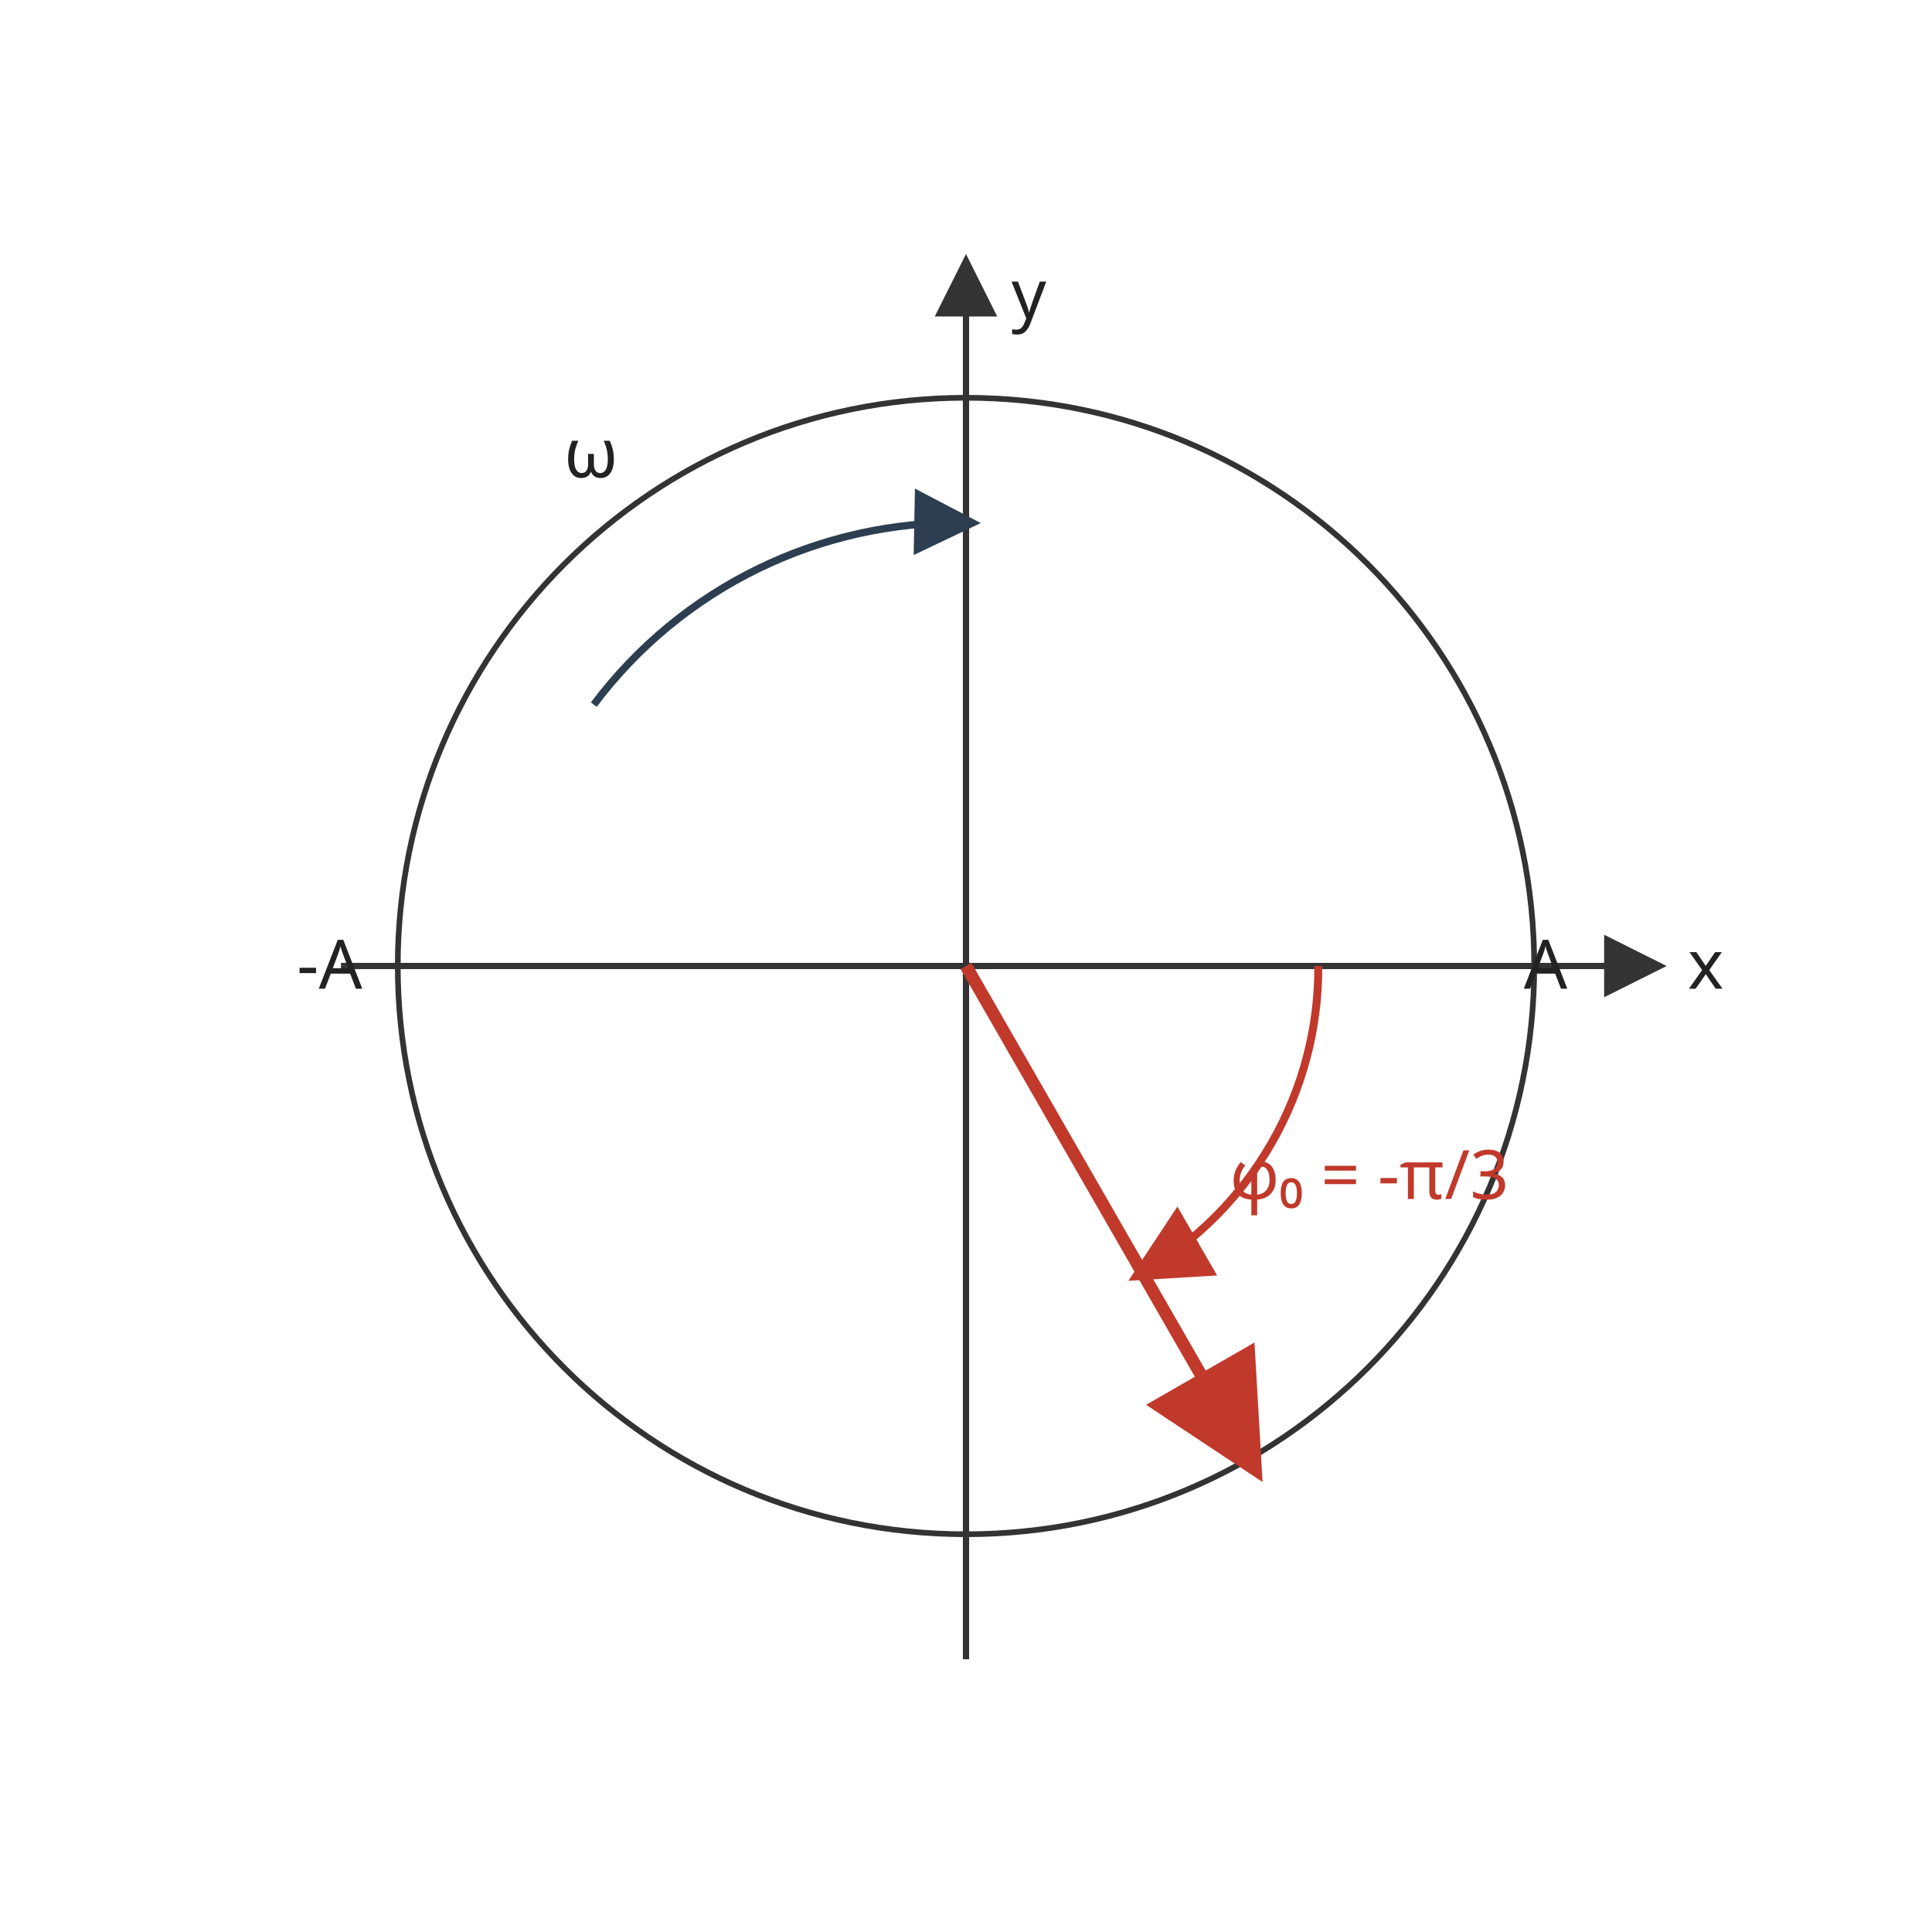
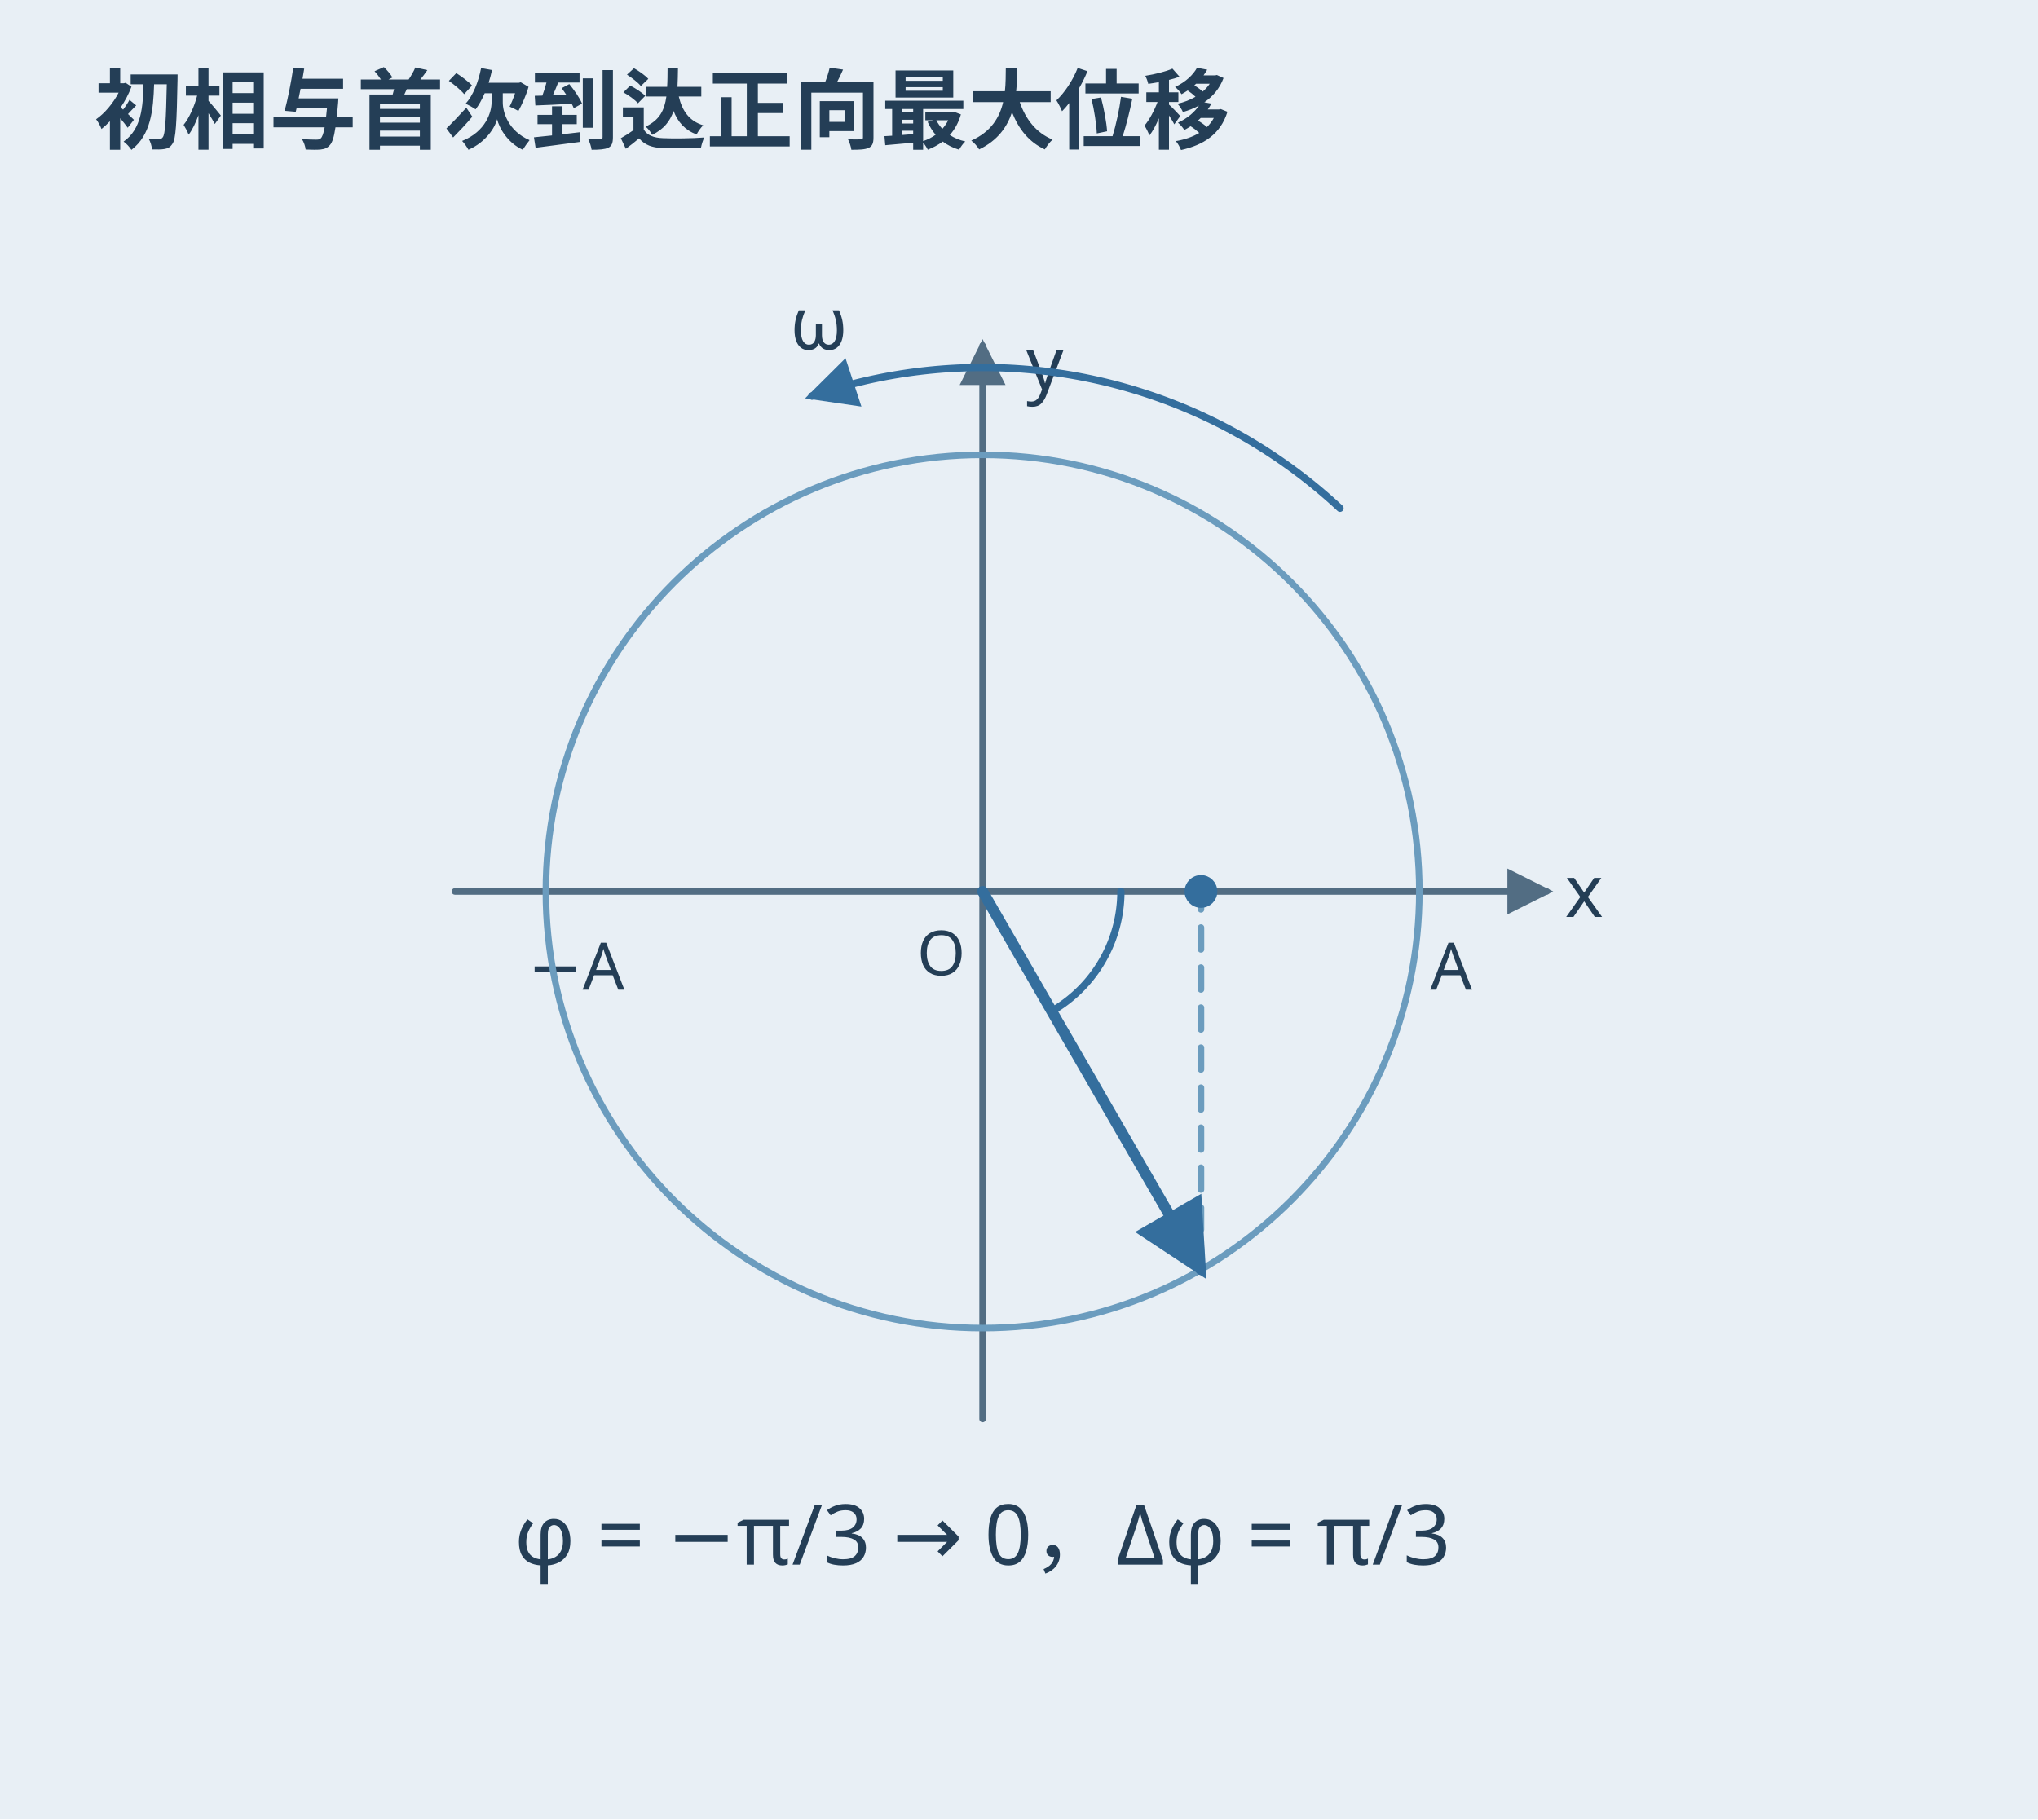
- <svg xmlns="http://www.w3.org/2000/svg" viewBox="0 0 340 340" font-family="sans-serif" font-size="12">
-   <style>
-     .label { font-size: 12px; fill: #222; }
-     .axis { stroke: #333; stroke-width: 1.1; fill: none; }
-     .vec { stroke: #c0392b; stroke-width: 2.2; fill: none; marker-end: url(#vecArrow); }
-     .arc { stroke: #c0392b; stroke-width: 1.4; fill: none; marker-end: url(#arcArrow); }
-     .om { stroke: #2c3e50; stroke-width: 1.3; fill: none; marker-end: url(#omArrow); }
-     .note { font-size: 12px; fill: #c0392b; }
-   </style>
+ <svg xmlns="http://www.w3.org/2000/svg" width="560" height="500" viewBox="0 0 560 500" role="img" aria-labelledby="title">
  <defs>
-     <marker id="axArrow" markerWidth="10" markerHeight="10" refX="7" refY="5" orient="auto">
-       <polygon points="0 0, 10 5, 0 10" fill="#333" />
+     <marker id="axis" markerWidth="7" markerHeight="7" refX="6" refY="3.5" orient="auto">
+       <path d="M0 0 L7 3.5 L0 7 Z" fill="#526D83" />
    </marker>
-     <marker id="vecArrow" markerWidth="10" markerHeight="10" refX="8" refY="5" orient="auto">
-       <polygon points="0 0, 10 5, 0 10" fill="#c0392b" />
-     </marker>
-     <marker id="arcArrow" markerWidth="10" markerHeight="10" refX="8" refY="5" orient="auto">
-       <polygon points="0 0, 10 5, 0 10" fill="#c0392b" />
-     </marker>
-     <marker id="omArrow" markerWidth="9" markerHeight="9" refX="7" refY="4.5" orient="auto">
-       <polygon points="0 0, 9 4.5, 0 9" fill="#2c3e50" />
+     <marker id="main" markerWidth="7" markerHeight="7" refX="6" refY="3.5" orient="auto">
+       <path d="M0 0 L7 3.5 L0 7 Z" fill="#346E9D" />
    </marker>
  </defs>
-   <line x1="60" y1="170" x2="290" y2="170" class="axis" marker-end="url(#axArrow)" />
-   <line x1="170" y1="292" x2="170" y2="48" class="axis" marker-end="url(#axArrow)" />
-   <text class="label" x="297" y="174">x</text>
-   <text class="label" x="178" y="56">y</text>
-   <circle cx="170" cy="170" r="100" fill="none" stroke="#333" stroke-width="1" />
-   <text class="label" x="58" y="174" text-anchor="middle">-A</text>
-   <text class="label" x="272" y="174" text-anchor="middle">A</text>
-   <path d="M 104.5,124 A 80 80 0 0 1 170,92" class="om" />
-   <text class="label" x="104" y="84" text-anchor="middle">ω</text>
-   <line x1="170" y1="170" x2="220" y2="257" class="vec" />
-   <path d="M 232,170 A 62 62 0 0 1 201,224" class="arc" />
-   <text class="note" x="241" y="211" text-anchor="middle">φ₀ = -π/3</text>
+   <rect x="0" y="0" width="560" height="500" fill="#E8EFF5" />
+   <g font-family="Microsoft YaHei, sans-serif" stroke-linecap="round" stroke-linejoin="round">
+     <text x="26" y="39" font-size="24" fill="#243E56" font-weight="700">初相与首次到达正向最大位移</text>
+     <line x1="125.000" y1="245.000" x2="425.000" y2="245.000" stroke="#526D83" stroke-width="1.8" marker-end="url(#axis)" />
+     <line x1="270.000" y1="390.000" x2="270.000" y2="95.000" stroke="#526D83" stroke-width="1.8" marker-end="url(#axis)" />
+     <text x="430" y="252" font-size="20" fill="#243E56">x</text>
+     <text x="282" y="107" font-size="20" fill="#243E56">y</text>
+     <text x="145" y="272" font-size="18" fill="#243E56">−A</text>
+     <text x="393" y="272" font-size="18" fill="#243E56">A</text>
+     <text x="252" y="268" font-size="17" fill="#243E56">O</text>
+     <circle cx="270" cy="245" r="120" fill="none" stroke="#6B9CBE" stroke-width="1.8" />
+     <line x1="330.000" y1="348.923" x2="330.000" y2="245.000" stroke="#6B9CBE" stroke-width="1.8" stroke-dasharray="6 5" />
+     <line x1="270.000" y1="245.000" x2="330.000" y2="348.923" stroke="#346E9D" stroke-width="3" marker-end="url(#main)" />
+     <circle cx="330.0" cy="245" r="3.5" fill="#346E9D" stroke="#346E9D" stroke-width="2" />
+     <polyline points="308.000,245.000 307.997,245.497 307.987,245.995 307.971,246.492 307.948,246.989 307.919,247.485 307.883,247.981 307.841,248.477 307.792,248.972 307.737,249.466 307.675,249.960 307.607,250.453 307.532,250.945 307.451,251.435 307.364,251.925 307.270,252.413 307.170,252.901 307.063,253.387 306.950,253.871 306.831,254.354 306.705,254.835 306.573,255.315 306.435,255.793 306.291,256.269 306.140,256.743 305.983,257.215 305.820,257.685 305.651,258.152 305.476,258.618 305.295,259.081 305.107,259.542 304.914,260.000 304.715,260.456 304.509,260.909 304.298,261.359 304.081,261.807 303.858,262.252 303.630,262.693 303.395,263.132 303.155,263.568 302.909,264.000 302.657,264.429 302.400,264.855 302.138,265.277 301.869,265.696 301.596,266.112 301.317,266.523 301.032,266.932 300.743,267.336 300.448,267.736 300.147,268.133 299.842,268.526 299.532,268.914 299.216,269.299 298.895,269.679 298.570,270.055 298.240,270.427 297.904,270.794 297.564,271.157 297.219,271.516 296.870,271.870 296.516,272.219 296.157,272.564 295.794,272.904 295.427,273.240 295.055,273.570 294.679,273.895 294.299,274.216 293.914,274.532 293.526,274.842 293.133,275.147 292.736,275.448 292.336,275.743 291.932,276.032 291.523,276.317 291.112,276.596 290.696,276.869 290.277,277.138 289.855,277.400 289.429,277.657 289.000,277.909" fill="none" stroke="#346E9D" stroke-width="2" />
+     <polyline points="368.208,139.685 366.774,138.366 365.323,137.067 363.855,135.788 362.369,134.528 360.866,133.289 359.347,132.070 357.811,130.872 356.259,129.695 354.692,128.538 353.109,127.404 351.511,126.290 349.898,125.199 348.270,124.129 346.628,123.081 344.972,122.056 343.302,121.053 341.619,120.073 339.922,119.116 338.213,118.181 336.492,117.270 334.758,116.383 333.012,115.519 331.255,114.678 329.487,113.862 327.708,113.069 325.918,112.300 324.118,111.556 322.308,110.836 320.489,110.141 318.660,109.471 316.822,108.825 314.976,108.204 313.122,107.608 311.260,107.038 309.390,106.492 307.513,105.972 305.629,105.477 303.738,105.008 301.842,104.565 299.939,104.147 298.031,103.755 296.118,103.388 294.201,103.048 292.278,102.734 290.352,102.445 288.422,102.183 286.489,101.947 284.552,101.737 282.613,101.553 280.672,101.396 278.728,101.265 276.783,101.160 274.837,101.081 272.890,101.029 270.942,101.003 268.995,101.004 267.047,101.030 265.100,101.083 263.154,101.163 261.209,101.269 259.266,101.401 257.324,101.559 255.385,101.744 253.449,101.954 251.516,102.191 249.586,102.454 247.660,102.744 245.738,103.059 243.820,103.400 241.907,103.767 239.999,104.160 238.097,104.578 236.201,105.023 234.310,105.493 232.427,105.988 230.550,106.509 228.680,107.056 226.818,107.627 224.964,108.224 223.118,108.845" fill="none" stroke="#346E9D" stroke-width="2" />
+     <line x1="226.818" y1="107.627" x2="223.118" y2="108.845" stroke="#346E9D" stroke-width="2" marker-end="url(#main)" />
+     <text x="217.2" y="96" font-size="20" fill="#243E56">ω</text>
+     <text x="270" y="430" font-size="23" fill="#243E56" text-anchor="middle">φ = −π/3 → 0，Δφ = π/3</text>
+   </g>
</svg>
